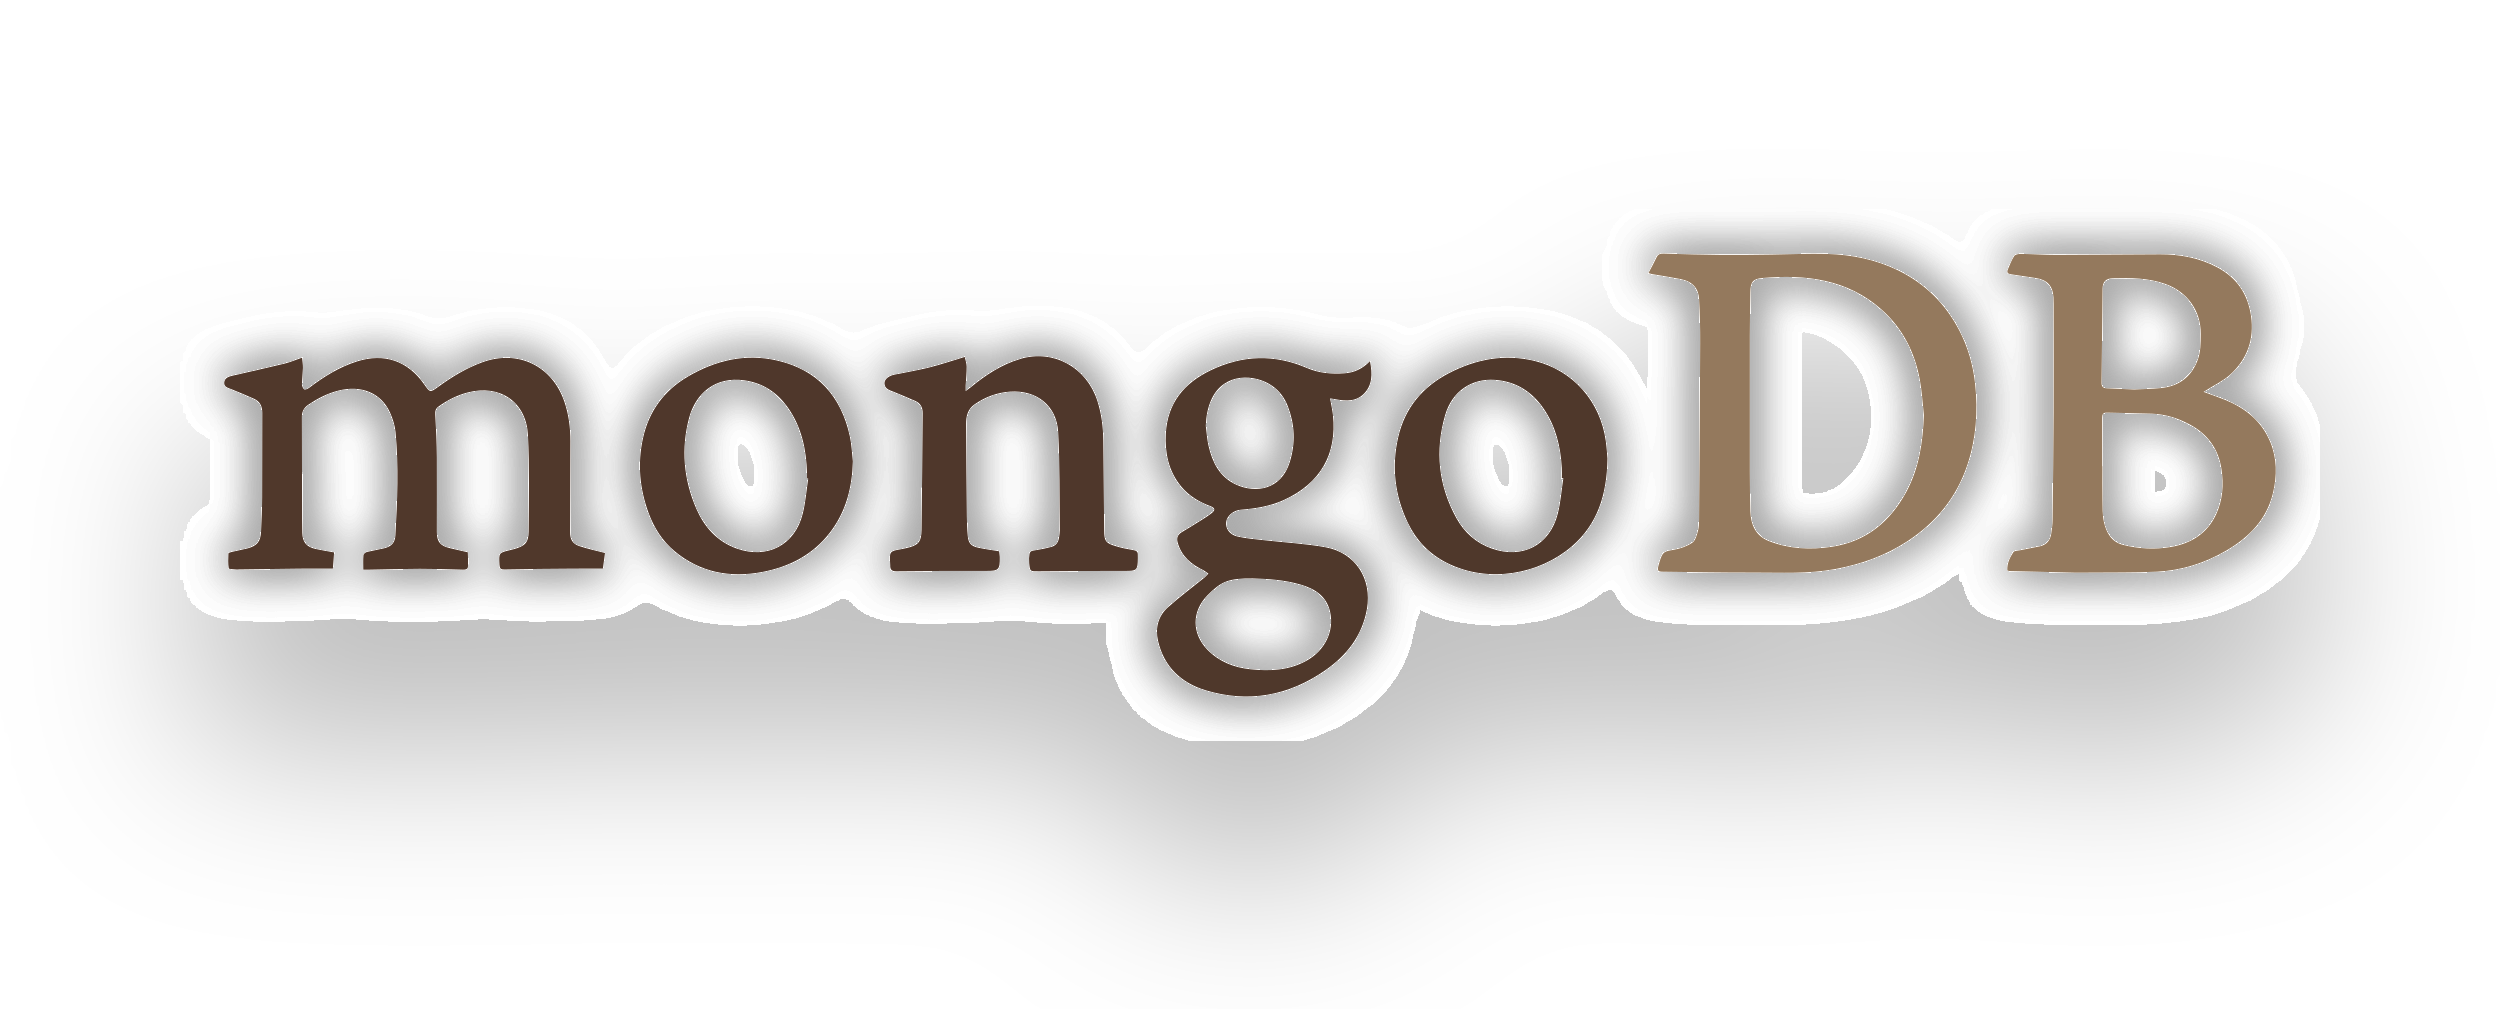
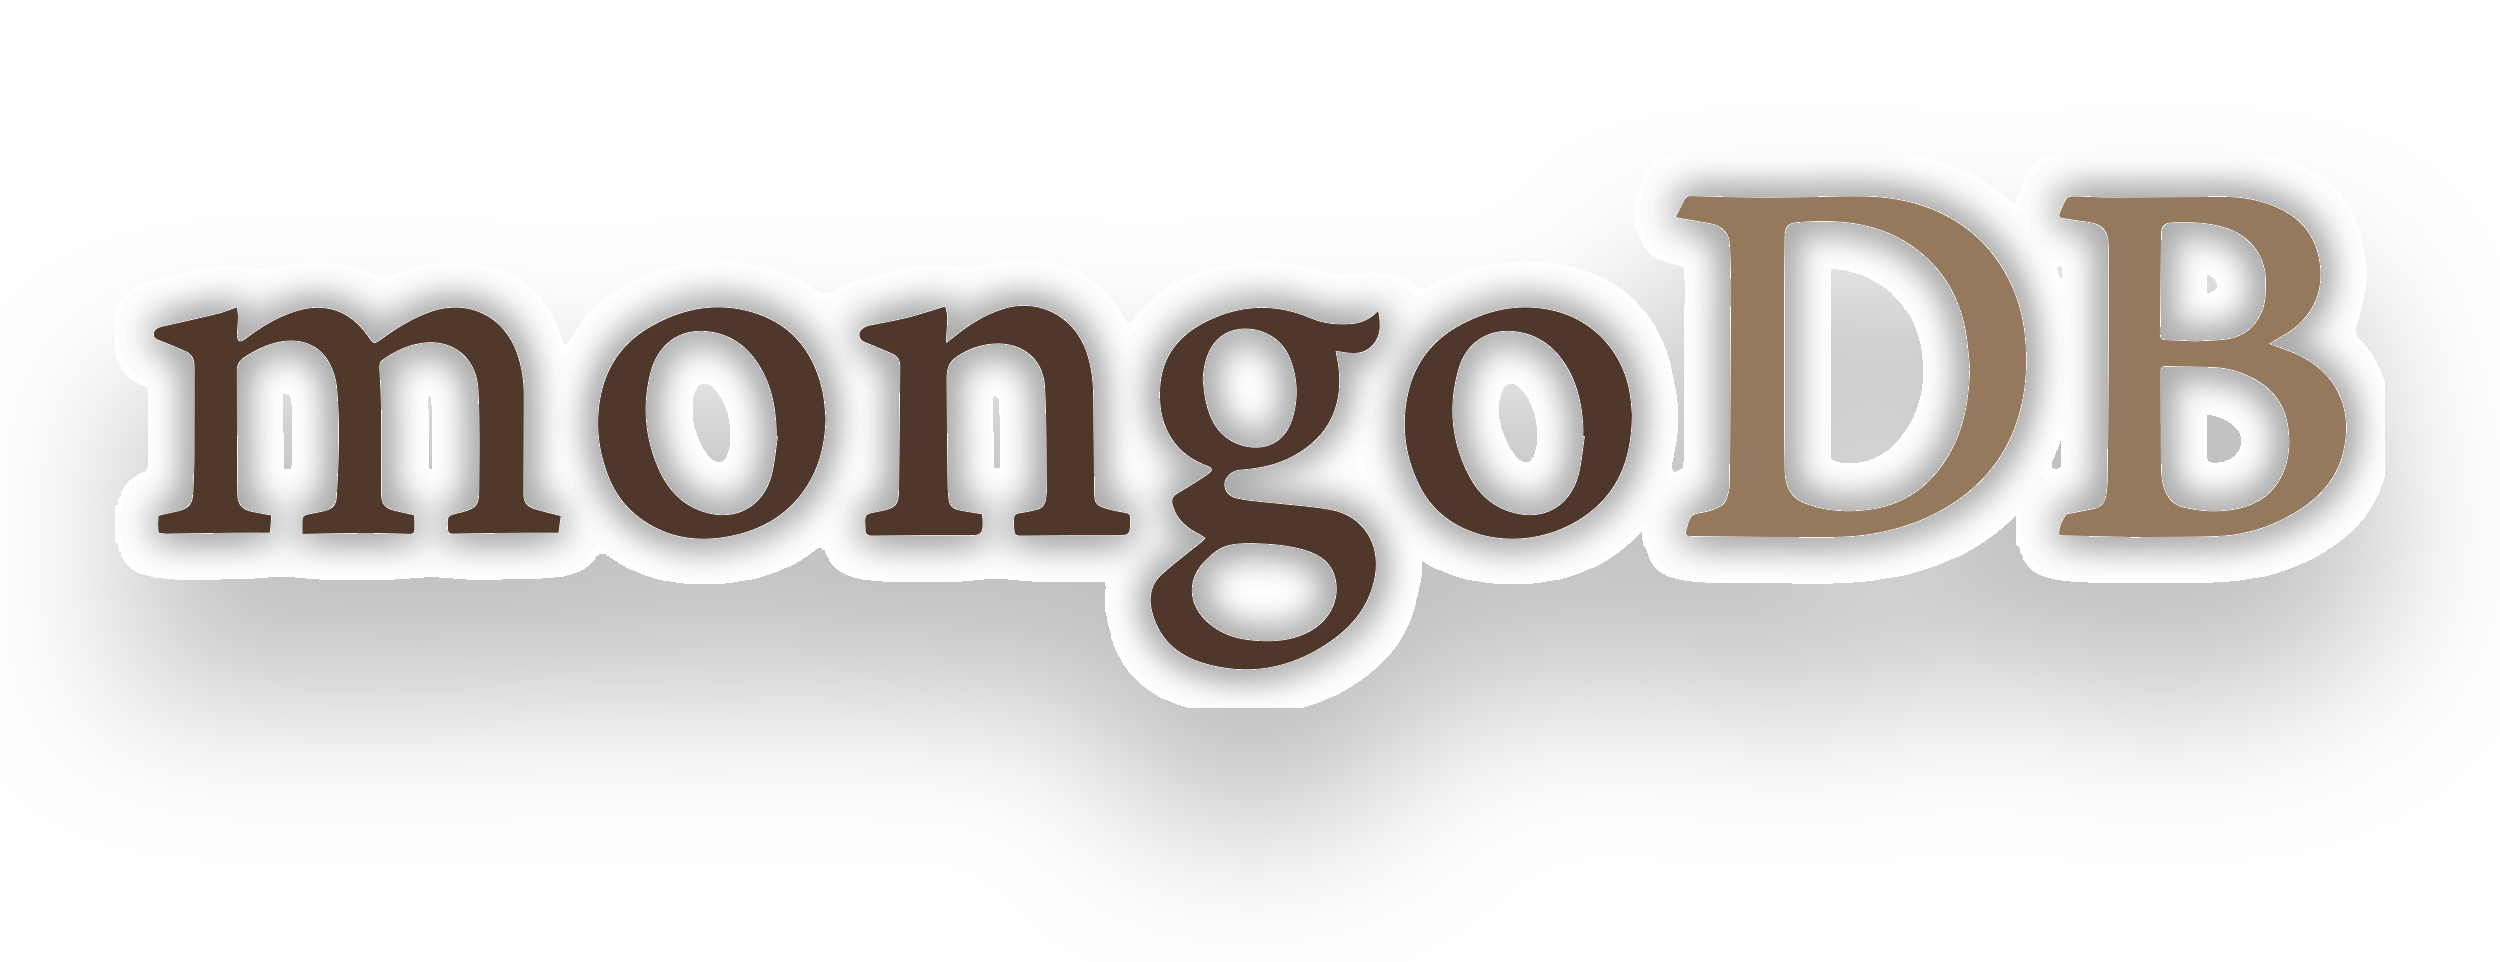
- <svg xmlns="http://www.w3.org/2000/svg" width="57" height="23" viewBox="0 0 57 23" fill="none">
-   <g filter="url(#filter0_d_565_3097)">
-     <g filter="url(#filter1_ddd_565_3097)">
-       <path fill-rule="evenodd" clip-rule="evenodd" d="M37.585 6.225C37.651 6.098 37.715 5.986 37.769 5.87C37.803 5.795 37.855 5.78 37.929 5.782C38.371 5.795 38.814 5.809 39.257 5.813C39.633 5.817 40.01 5.81 40.387 5.805C40.811 5.8 41.235 5.778 41.659 5.79C42.223 5.807 42.773 5.917 43.284 6.168C43.894 6.469 44.355 6.926 44.669 7.529C44.87 7.914 44.987 8.322 45.033 8.755C45.1 9.384 45.056 9.997 44.857 10.598C44.61 11.342 44.141 11.912 43.49 12.339C42.989 12.668 42.439 12.862 41.85 12.973C41.227 13.091 40.602 13.053 39.976 13.055C39.29 13.057 38.605 13.043 37.919 13.035C37.799 13.034 37.782 13.011 37.813 12.896L37.843 12.791C37.909 12.581 37.945 12.571 38.158 12.536C38.306 12.512 38.459 12.457 38.583 12.375C38.655 12.327 38.685 12.203 38.713 12.107C38.737 12.024 38.738 11.932 38.739 11.844C38.749 10.506 38.759 9.168 38.764 7.831C38.766 7.493 38.758 7.155 38.739 6.817C38.726 6.581 38.599 6.419 38.318 6.363C38.099 6.32 37.879 6.286 37.659 6.248L37.585 6.225ZM43.865 9.464C43.835 9.198 43.821 8.929 43.773 8.666C43.659 8.036 43.383 7.487 42.899 7.057C42.116 6.362 41.173 6.255 40.185 6.338C39.96 6.357 39.911 6.434 39.908 6.665C39.902 6.993 39.897 7.321 39.896 7.65C39.895 8.69 39.895 9.731 39.896 10.771C39.897 11.068 39.9 11.364 39.908 11.659C39.918 11.961 40.028 12.217 40.324 12.334C40.791 12.519 41.282 12.541 41.771 12.466C42.554 12.346 43.101 11.89 43.468 11.207C43.759 10.664 43.841 10.073 43.865 9.464ZM45.767 13.007C45.758 12.845 45.824 12.711 45.906 12.588C45.928 12.555 46.005 12.557 46.058 12.546L46.505 12.457C46.664 12.424 46.747 12.318 46.769 12.162C46.784 12.06 46.798 11.957 46.799 11.853C46.809 11.034 46.818 10.215 46.822 9.396C46.826 8.575 46.823 7.755 46.823 6.935L46.819 6.778C46.803 6.514 46.676 6.378 46.414 6.339L45.847 6.253C45.777 6.243 45.752 6.21 45.777 6.148C45.821 6.042 45.862 5.932 45.924 5.837C45.947 5.802 46.025 5.788 46.077 5.789C46.348 5.793 46.619 5.813 46.891 5.813L49.25 5.799C49.705 5.798 50.144 5.878 50.552 6.095C51.001 6.334 51.252 6.704 51.324 7.208C51.399 7.737 51.238 8.184 50.852 8.538C50.693 8.684 50.487 8.779 50.302 8.898L50.242 8.936C50.413 8.998 50.576 9.053 50.735 9.118C51.199 9.308 51.568 9.605 51.763 10.08C51.917 10.454 51.917 10.845 51.826 11.233C51.684 11.841 51.283 12.245 50.763 12.551C50.274 12.838 49.745 13.005 49.182 13.034C48.662 13.06 48.141 13.05 47.62 13.056L47.318 13.057C46.817 13.046 46.315 13.033 45.813 13.02L45.767 13.007ZM47.93 10.629H47.935C47.935 10.886 47.931 11.143 47.936 11.4C47.939 11.566 47.934 11.738 47.969 11.898C48.023 12.137 48.133 12.353 48.401 12.422C48.764 12.515 49.135 12.534 49.502 12.47C49.962 12.39 50.329 12.16 50.53 11.722C50.679 11.396 50.702 11.052 50.65 10.699C50.582 10.235 50.336 9.898 49.926 9.678C49.657 9.533 49.371 9.444 49.065 9.432C48.723 9.419 48.38 9.419 48.038 9.408C47.942 9.405 47.929 9.454 47.929 9.533C47.931 9.898 47.93 10.263 47.93 10.629ZM48.658 8.881C48.846 8.871 49.057 8.869 49.268 8.848C49.671 8.807 49.955 8.605 50.103 8.219C50.178 8.023 50.175 7.822 50.177 7.618C50.183 7.088 49.874 6.654 49.37 6.474C48.981 6.336 48.581 6.333 48.178 6.344C48.014 6.348 47.941 6.42 47.939 6.584L47.915 8.728C47.914 8.814 47.95 8.85 48.033 8.853L48.658 8.881Z" fill="#94795D" />
-       <path fill-rule="evenodd" clip-rule="evenodd" d="M7.618 12.595L7.59 12.964C7.324 12.964 7.079 12.962 6.834 12.965C6.373 12.969 5.912 12.977 5.45 12.983L5.405 12.986C5.339 12.978 5.219 12.978 5.216 12.959C5.197 12.849 5.203 12.734 5.208 12.62C5.208 12.607 5.253 12.591 5.28 12.585L5.639 12.505C5.862 12.446 5.941 12.35 5.952 12.119C5.964 11.858 5.976 11.597 5.977 11.337C5.981 10.695 5.977 10.055 5.98 9.413C5.98 9.263 5.928 9.151 5.788 9.09C5.622 9.017 5.455 8.945 5.286 8.877C5.207 8.845 5.103 8.828 5.112 8.721C5.122 8.612 5.222 8.583 5.317 8.562C5.708 8.472 6.1 8.385 6.49 8.29C6.616 8.259 6.736 8.207 6.887 8.155C6.894 8.236 6.909 8.313 6.907 8.39L6.884 8.758C6.884 8.799 6.905 8.855 6.936 8.878C6.955 8.892 7.018 8.866 7.049 8.842C7.383 8.588 7.736 8.369 8.139 8.241C8.762 8.043 9.298 8.227 9.673 8.765C9.805 8.954 9.805 8.954 9.989 8.822C10.303 8.593 10.632 8.392 11 8.259C11.808 7.967 12.584 8.337 12.865 9.151C12.967 9.446 13.006 9.751 13.005 10.063L12.998 12.133C12.998 12.303 13.054 12.401 13.217 12.454C13.399 12.514 13.588 12.555 13.794 12.608L13.746 12.964C13.512 12.964 13.298 12.963 13.083 12.965C12.558 12.969 12.033 12.972 11.508 12.984C11.417 12.987 11.393 12.964 11.388 12.878C11.373 12.604 11.371 12.605 11.628 12.543L11.715 12.521C11.967 12.452 12.051 12.375 12.053 12.119C12.059 11.386 12.074 10.65 12.037 9.918C11.998 9.159 11.396 8.755 10.66 8.949C10.419 9.012 10.202 9.123 10 9.267C9.931 9.316 9.918 9.372 9.924 9.458C9.944 9.781 9.957 10.105 9.96 10.429C9.965 10.996 9.958 11.562 9.96 12.13C9.961 12.359 10.039 12.447 10.266 12.5L10.603 12.578L10.666 12.592C10.671 12.7 10.675 12.808 10.67 12.915C10.667 12.983 10.614 12.989 10.556 12.988C10.228 12.979 9.9 12.969 9.572 12.969C9.173 12.97 8.775 12.982 8.376 12.989H8.283C8.283 12.874 8.277 12.765 8.287 12.656C8.289 12.63 8.335 12.593 8.366 12.585L8.759 12.501C8.926 12.46 9.006 12.375 9.015 12.205C9.06 11.42 9.092 10.635 9.018 9.85C9.003 9.698 8.954 9.543 8.891 9.403C8.689 8.958 8.237 8.773 7.714 8.906C7.466 8.969 7.242 9.083 7.031 9.226C6.931 9.294 6.883 9.384 6.883 9.498C6.883 10.281 6.886 11.064 6.888 11.847L6.892 12.149C6.897 12.36 6.987 12.471 7.196 12.516C7.33 12.546 7.466 12.567 7.618 12.595Z" fill="#50382B" />
-       <path fill-rule="evenodd" clip-rule="evenodd" d="M31.235 8.235C31.295 8.529 31.294 8.794 31.078 8.995C30.863 9.194 30.591 9.127 30.326 9.083C30.35 9.222 30.378 9.341 30.391 9.461C30.487 10.356 30.103 11.019 29.273 11.399C28.96 11.542 28.628 11.595 28.288 11.622C28.119 11.635 27.972 11.764 27.956 11.903C27.939 12.043 28.028 12.188 28.204 12.23C28.412 12.28 28.63 12.294 28.843 12.319C29.302 12.371 29.765 12.395 30.219 12.477C30.904 12.6 31.286 13.198 31.166 13.886C31.058 14.499 30.703 14.945 30.209 15.287C29.376 15.864 28.462 16.033 27.488 15.738C26.931 15.569 26.539 15.203 26.403 14.611C26.335 14.315 26.408 14.046 26.631 13.845C26.896 13.607 27.185 13.394 27.462 13.169L27.552 13.079L27.449 13.007C27.166 12.872 26.939 12.688 26.851 12.369C26.821 12.261 26.853 12.19 26.944 12.134C27.101 12.04 27.256 11.944 27.41 11.847C27.483 11.802 27.555 11.755 27.622 11.703C27.715 11.632 27.706 11.58 27.596 11.539C27.34 11.445 27.112 11.308 26.936 11.097C26.641 10.745 26.557 10.325 26.581 9.883C26.619 9.192 26.995 8.736 27.605 8.443C28.33 8.095 29.058 8.073 29.797 8.39C30.071 8.508 30.359 8.533 30.653 8.512C30.872 8.497 31.063 8.414 31.235 8.235ZM28.561 13.188C28.017 13.183 27.846 13.251 27.527 13.576C27.169 13.941 27.171 14.447 27.528 14.813C27.799 15.091 28.137 15.221 28.514 15.26C28.953 15.305 29.386 15.287 29.785 15.067C30.211 14.831 30.422 14.394 30.327 13.953C30.247 13.59 29.98 13.423 29.653 13.328C29.282 13.219 28.899 13.198 28.561 13.188ZM27.492 9.708C27.512 9.86 27.52 10.013 27.554 10.161C27.641 10.544 27.808 10.881 28.189 11.052C28.637 11.253 29.21 11.167 29.406 10.538C29.54 10.107 29.524 9.679 29.361 9.259C29.289 9.072 29.173 8.913 29.006 8.797C28.617 8.525 27.915 8.489 27.629 9.089C27.536 9.284 27.5 9.492 27.492 9.708Z" fill="#4F382B" />
-       <path fill-rule="evenodd" clip-rule="evenodd" d="M21.996 8.138C22.01 8.205 22.039 8.281 22.04 8.357C22.041 8.502 22.026 8.647 22.017 8.792V8.917L22.14 8.824C22.476 8.547 22.837 8.312 23.257 8.185C24.016 7.956 24.774 8.371 25.021 9.144C25.115 9.438 25.152 9.74 25.155 10.047C25.163 10.729 25.168 11.411 25.175 12.093C25.177 12.338 25.205 12.382 25.437 12.452C25.568 12.492 25.704 12.521 25.839 12.542C25.914 12.553 25.946 12.583 25.942 12.656L25.943 12.723C25.94 13.005 25.921 13.018 25.647 13.017C24.991 13.016 24.336 13.02 23.681 13.026C23.485 13.027 23.485 13.033 23.465 12.84L23.462 12.729C23.474 12.563 23.478 12.564 23.641 12.54C23.752 12.524 23.861 12.498 23.968 12.47C24.079 12.442 24.132 12.36 24.147 12.251C24.154 12.195 24.164 12.14 24.164 12.084C24.154 11.339 24.166 10.593 24.126 9.849C24.093 9.247 23.634 8.888 23.029 8.929C22.733 8.95 22.465 9.049 22.22 9.219C22.059 9.332 22.026 9.495 22.027 9.671C22.03 10.367 22.037 11.064 22.044 11.762C22.046 11.914 22.05 12.067 22.065 12.219C22.08 12.384 22.138 12.451 22.301 12.487C22.456 12.521 22.615 12.541 22.781 12.569L22.795 12.697C22.8 12.996 22.769 13.018 22.479 13.017C21.801 13.014 21.123 13.019 20.446 13.026C20.339 13.028 20.294 12.994 20.297 12.89L20.295 12.846C20.278 12.576 20.285 12.566 20.54 12.523L20.66 12.498C20.936 12.436 21.007 12.363 21.011 12.083C21.024 11.196 21.028 10.309 21.037 9.422C21.039 9.294 20.991 9.196 20.872 9.143C20.705 9.069 20.537 8.999 20.369 8.93C20.276 8.892 20.17 8.868 20.166 8.739C20.164 8.649 20.261 8.569 20.393 8.542C20.659 8.488 20.928 8.443 21.191 8.377C21.452 8.312 21.709 8.224 21.996 8.138Z" fill="#4F372B" />
-       <path fill-rule="evenodd" clip-rule="evenodd" d="M36.65 10.455C36.638 11.284 36.422 11.954 35.837 12.457C35.094 13.094 33.937 13.311 32.99 12.834C32.586 12.631 32.289 12.319 32.096 11.914C31.799 11.29 31.725 10.635 31.88 9.964C32.033 9.301 32.435 8.82 33.037 8.508C33.655 8.188 34.307 8.063 34.994 8.231C35.863 8.444 36.488 9.152 36.612 10.055C36.634 10.213 36.643 10.373 36.65 10.455ZM35.644 10.904L35.61 10.9C35.61 10.822 35.614 10.744 35.609 10.666C35.581 10.179 35.471 9.715 35.189 9.308C34.922 8.922 34.557 8.694 34.083 8.661C33.552 8.624 33.106 8.921 32.95 9.463C32.714 10.277 32.794 11.07 33.207 11.816C33.387 12.141 33.654 12.381 34.012 12.507C34.712 12.753 35.333 12.434 35.516 11.717C35.583 11.452 35.602 11.175 35.644 10.904Z" fill="#4F382B" />
-       <path fill-rule="evenodd" clip-rule="evenodd" d="M19.445 10.519C19.43 11.114 19.29 11.664 18.923 12.141C18.53 12.653 17.989 12.926 17.374 13.042C16.647 13.178 15.964 13.054 15.38 12.566C15.103 12.334 14.914 12.037 14.789 11.699C14.584 11.144 14.532 10.576 14.659 9.996C14.793 9.376 15.143 8.903 15.686 8.585C16.313 8.218 16.99 8.054 17.713 8.219C18.643 8.431 19.18 9.037 19.378 9.955C19.418 10.14 19.423 10.331 19.445 10.519ZM18.427 10.912L18.4 10.908V10.796C18.385 10.251 18.278 9.731 17.953 9.278C17.712 8.942 17.389 8.731 16.975 8.672C16.301 8.576 15.861 8.976 15.714 9.519C15.524 10.229 15.584 10.93 15.878 11.603C16.062 12.023 16.353 12.349 16.799 12.508C17.496 12.755 18.126 12.428 18.302 11.713C18.367 11.452 18.387 11.18 18.427 10.912Z" fill="#4F372B" />
+ <svg xmlns="http://www.w3.org/2000/svg" width="65" height="25" viewBox="0 0 65 25" fill="none">
+   <g filter="url(#filter0_d_579_919)">
+     <g filter="url(#filter1_ddd_579_919)">
+       <path fill-rule="evenodd" clip-rule="evenodd" d="M43.571 5.638C43.652 5.483 43.729 5.347 43.794 5.205C43.836 5.115 43.9 5.097 43.99 5.099C44.529 5.115 45.068 5.131 45.608 5.136C46.066 5.141 46.526 5.133 46.985 5.127C47.502 5.121 48.018 5.094 48.535 5.109C49.223 5.129 49.893 5.264 50.515 5.57C51.258 5.936 51.82 6.493 52.203 7.228C52.448 7.696 52.59 8.194 52.647 8.722C52.728 9.488 52.675 10.235 52.432 10.967C52.131 11.875 51.56 12.569 50.766 13.089C50.156 13.49 49.486 13.726 48.768 13.861C48.008 14.005 47.246 13.959 46.484 13.961C45.648 13.964 44.813 13.946 43.977 13.937C43.831 13.935 43.81 13.908 43.849 13.768L43.884 13.64C43.966 13.384 44.01 13.372 44.27 13.329C44.449 13.3 44.636 13.233 44.787 13.133C44.874 13.075 44.911 12.923 44.945 12.807C44.974 12.705 44.976 12.593 44.977 12.485C44.989 10.855 45.001 9.225 45.008 7.596C45.009 7.184 45 6.772 44.977 6.36C44.961 6.072 44.807 5.875 44.464 5.807C44.198 5.754 43.929 5.713 43.661 5.666L43.571 5.638ZM51.223 9.586C51.187 9.261 51.17 8.934 51.111 8.614C50.972 7.846 50.636 7.177 50.046 6.653C49.092 5.806 47.943 5.676 46.739 5.777C46.464 5.8 46.405 5.893 46.401 6.175C46.394 6.575 46.388 6.975 46.387 7.375C46.385 8.643 46.385 9.911 46.387 11.179C46.388 11.54 46.392 11.9 46.402 12.26C46.413 12.629 46.547 12.941 46.908 13.083C47.477 13.308 48.075 13.335 48.672 13.243C49.625 13.097 50.292 12.542 50.74 11.709C51.094 11.048 51.194 10.327 51.223 9.586ZM53.541 13.903C53.53 13.706 53.611 13.543 53.711 13.393C53.738 13.352 53.831 13.354 53.895 13.341L54.441 13.233C54.633 13.192 54.735 13.063 54.762 12.874C54.78 12.749 54.797 12.623 54.799 12.497C54.81 11.499 54.822 10.501 54.827 9.502C54.831 8.503 54.828 7.503 54.828 6.504L54.823 6.313C54.804 5.991 54.649 5.825 54.33 5.778L53.638 5.672C53.553 5.661 53.522 5.62 53.553 5.544C53.606 5.415 53.657 5.282 53.732 5.165C53.76 5.123 53.855 5.106 53.919 5.107C54.249 5.112 54.58 5.137 54.91 5.136L57.785 5.119C58.34 5.119 58.875 5.215 59.371 5.481C59.919 5.772 60.224 6.223 60.312 6.837C60.404 7.482 60.208 8.025 59.737 8.457C59.543 8.635 59.292 8.751 59.067 8.896L58.994 8.942C59.203 9.018 59.401 9.084 59.594 9.163C60.16 9.395 60.61 9.757 60.848 10.336C61.036 10.792 61.036 11.268 60.924 11.741C60.751 12.482 60.263 12.975 59.629 13.348C59.033 13.697 58.389 13.901 57.702 13.935C57.069 13.967 56.433 13.955 55.799 13.962L55.431 13.964C54.82 13.95 54.208 13.935 53.597 13.919L53.541 13.903ZM56.177 11.005H56.183C56.183 11.318 56.178 11.632 56.184 11.945C56.188 12.148 56.181 12.356 56.225 12.551C56.29 12.843 56.424 13.106 56.751 13.19C57.193 13.304 57.645 13.326 58.093 13.249C58.653 13.151 59.1 12.87 59.345 12.337C59.527 11.94 59.554 11.52 59.492 11.091C59.409 10.525 59.108 10.115 58.609 9.846C58.282 9.669 57.932 9.561 57.56 9.547C57.143 9.531 56.725 9.53 56.309 9.518C56.191 9.514 56.175 9.574 56.176 9.67C56.178 10.114 56.177 10.559 56.177 11.005ZM57.064 8.875C57.292 8.864 57.55 8.86 57.807 8.834C58.298 8.785 58.644 8.538 58.825 8.069C58.916 7.83 58.913 7.585 58.915 7.337C58.922 6.691 58.545 6.161 57.932 5.942C57.458 5.773 56.97 5.77 56.478 5.784C56.279 5.789 56.19 5.876 56.188 6.077L56.158 8.689C56.157 8.793 56.201 8.838 56.302 8.841L57.064 8.875Z" fill="#94795D" />
+       <path fill-rule="evenodd" clip-rule="evenodd" d="M7.054 13.401L7.02 13.851C6.696 13.851 6.397 13.848 6.099 13.851C5.537 13.857 4.975 13.866 4.412 13.874L4.358 13.878C4.277 13.868 4.131 13.868 4.127 13.844C4.104 13.711 4.111 13.57 4.117 13.432C4.118 13.416 4.173 13.396 4.204 13.388L4.642 13.291C4.915 13.22 5.011 13.102 5.024 12.82C5.038 12.503 5.053 12.185 5.055 11.867C5.059 11.086 5.054 10.305 5.057 9.524C5.058 9.341 4.995 9.205 4.824 9.13C4.621 9.041 4.418 8.953 4.213 8.871C4.115 8.832 3.989 8.81 4.001 8.68C4.012 8.547 4.134 8.512 4.25 8.486C4.727 8.377 5.204 8.271 5.68 8.155C5.833 8.117 5.979 8.054 6.163 7.99C6.172 8.089 6.19 8.183 6.188 8.277L6.16 8.725C6.159 8.776 6.186 8.843 6.223 8.872C6.246 8.889 6.323 8.857 6.361 8.828C6.767 8.518 7.198 8.251 7.688 8.096C8.448 7.854 9.101 8.078 9.558 8.733C9.719 8.964 9.719 8.964 9.943 8.803C10.326 8.525 10.727 8.279 11.175 8.117C12.159 7.762 13.105 8.213 13.447 9.204C13.572 9.564 13.62 9.936 13.619 10.316L13.61 12.838C13.609 13.046 13.678 13.164 13.876 13.229C14.099 13.302 14.329 13.352 14.579 13.417L14.521 13.851C14.237 13.851 13.975 13.849 13.713 13.851C13.073 13.857 12.434 13.861 11.794 13.875C11.683 13.878 11.654 13.851 11.648 13.746C11.63 13.413 11.627 13.413 11.941 13.338L12.047 13.311C12.354 13.227 12.456 13.133 12.458 12.821C12.465 11.928 12.484 11.031 12.439 10.139C12.392 9.214 11.657 8.721 10.76 8.958C10.468 9.035 10.203 9.17 9.956 9.346C9.873 9.405 9.857 9.474 9.864 9.578C9.889 9.972 9.905 10.367 9.908 10.761C9.914 11.452 9.905 12.143 9.908 12.834C9.909 13.114 10.005 13.221 10.281 13.286L10.692 13.38L10.768 13.397C10.774 13.529 10.779 13.66 10.773 13.791C10.769 13.874 10.705 13.881 10.634 13.88C10.234 13.87 9.835 13.856 9.435 13.857C8.949 13.858 8.464 13.872 7.978 13.88H7.864C7.864 13.741 7.857 13.608 7.869 13.475C7.871 13.443 7.927 13.398 7.966 13.388L8.445 13.287C8.648 13.237 8.745 13.133 8.756 12.926C8.811 11.969 8.85 11.012 8.76 10.056C8.742 9.87 8.682 9.682 8.605 9.511C8.359 8.969 7.808 8.743 7.171 8.906C6.869 8.983 6.596 9.121 6.338 9.296C6.217 9.379 6.158 9.488 6.158 9.627C6.158 10.581 6.162 11.536 6.165 12.49L6.17 12.858C6.176 13.114 6.285 13.249 6.539 13.305C6.703 13.342 6.869 13.367 7.054 13.401Z" fill="#50382B" />
+       <path fill-rule="evenodd" clip-rule="evenodd" d="M35.832 8.087C35.906 8.446 35.905 8.769 35.641 9.014C35.379 9.257 35.048 9.175 34.725 9.121C34.755 9.291 34.788 9.436 34.804 9.582C34.922 10.672 34.453 11.481 33.442 11.943C33.06 12.117 32.655 12.182 32.242 12.215C32.036 12.231 31.856 12.388 31.837 12.557C31.817 12.729 31.924 12.905 32.139 12.956C32.393 13.017 32.658 13.034 32.918 13.064C33.477 13.128 34.042 13.157 34.594 13.257C35.429 13.407 35.895 14.136 35.748 14.975C35.617 15.721 35.185 16.264 34.582 16.68C33.567 17.384 32.453 17.59 31.267 17.231C30.589 17.025 30.11 16.579 29.945 15.857C29.862 15.496 29.95 15.169 30.222 14.924C30.545 14.634 30.897 14.375 31.235 14.101L31.345 13.991L31.219 13.903C30.874 13.739 30.598 13.515 30.491 13.125C30.454 12.993 30.492 12.907 30.604 12.839C30.795 12.725 30.984 12.608 31.172 12.489C31.261 12.434 31.348 12.377 31.431 12.313C31.543 12.227 31.533 12.164 31.399 12.114C31.087 11.999 30.809 11.832 30.594 11.575C30.235 11.146 30.133 10.635 30.162 10.096C30.208 9.253 30.666 8.698 31.409 8.341C32.293 7.917 33.18 7.891 34.081 8.277C34.414 8.42 34.766 8.45 35.123 8.426C35.39 8.407 35.623 8.306 35.832 8.087ZM32.575 14.123C31.911 14.118 31.703 14.2 31.314 14.596C30.878 15.041 30.88 15.657 31.316 16.104C31.646 16.442 32.058 16.601 32.516 16.648C33.052 16.703 33.579 16.681 34.066 16.413C34.585 16.126 34.843 15.593 34.726 15.056C34.629 14.613 34.303 14.41 33.905 14.293C33.453 14.161 32.986 14.136 32.575 14.123ZM31.272 9.883C31.296 10.067 31.306 10.254 31.347 10.434C31.453 10.902 31.656 11.313 32.121 11.521C32.667 11.766 33.365 11.661 33.604 10.894C33.767 10.369 33.747 9.848 33.55 9.336C33.462 9.107 33.32 8.914 33.117 8.772C32.643 8.441 31.787 8.398 31.439 9.129C31.326 9.366 31.281 9.619 31.272 9.883Z" fill="#4F382B" />
+       <path fill-rule="evenodd" clip-rule="evenodd" d="M24.574 7.97C24.592 8.051 24.627 8.144 24.628 8.237C24.63 8.413 24.61 8.59 24.601 8.766V8.92L24.75 8.805C25.159 8.468 25.599 8.181 26.111 8.027C27.036 7.748 27.959 8.254 28.261 9.196C28.375 9.554 28.42 9.922 28.424 10.296C28.434 11.127 28.439 11.958 28.448 12.789C28.451 13.088 28.485 13.141 28.767 13.227C28.927 13.276 29.093 13.31 29.258 13.336C29.349 13.35 29.388 13.386 29.383 13.475L29.384 13.557C29.381 13.901 29.357 13.917 29.023 13.916C28.224 13.914 27.426 13.919 26.627 13.926C26.389 13.928 26.389 13.935 26.365 13.7L26.36 13.564C26.375 13.362 26.38 13.364 26.579 13.334C26.713 13.314 26.847 13.283 26.978 13.249C27.112 13.214 27.177 13.115 27.195 12.981C27.204 12.914 27.216 12.846 27.216 12.779C27.204 11.87 27.219 10.961 27.169 10.054C27.13 9.321 26.57 8.884 25.833 8.934C25.472 8.959 25.146 9.08 24.848 9.288C24.651 9.425 24.611 9.624 24.612 9.837C24.616 10.687 24.624 11.536 24.633 12.385C24.635 12.572 24.64 12.758 24.658 12.942C24.677 13.144 24.748 13.226 24.946 13.269C25.135 13.311 25.328 13.335 25.531 13.369L25.548 13.525C25.554 13.89 25.516 13.917 25.163 13.915C24.337 13.912 23.511 13.917 22.686 13.926C22.556 13.928 22.5 13.887 22.504 13.761L22.502 13.706C22.48 13.378 22.49 13.366 22.8 13.313L22.947 13.283C23.283 13.207 23.369 13.118 23.374 12.777C23.39 11.696 23.395 10.615 23.406 9.534C23.408 9.379 23.349 9.259 23.204 9.194C23.002 9.105 22.797 9.02 22.592 8.935C22.479 8.889 22.349 8.859 22.345 8.703C22.342 8.592 22.46 8.495 22.621 8.462C22.945 8.396 23.273 8.341 23.593 8.261C23.912 8.181 24.225 8.075 24.574 7.97Z" fill="#4F372B" />
+       <path fill-rule="evenodd" clip-rule="evenodd" d="M42.431 10.794C42.416 11.803 42.154 12.62 41.44 13.232C40.536 14.009 39.125 14.274 37.971 13.692C37.479 13.444 37.117 13.064 36.882 12.57C36.52 11.811 36.43 11.013 36.619 10.195C36.805 9.387 37.295 8.801 38.028 8.421C38.782 8.031 39.576 7.879 40.413 8.084C41.472 8.342 42.233 9.206 42.385 10.305C42.412 10.498 42.422 10.693 42.431 10.794ZM41.205 11.341L41.164 11.336C41.164 11.241 41.169 11.145 41.163 11.05C41.128 10.457 40.995 9.892 40.651 9.396C40.325 8.925 39.881 8.648 39.303 8.607C38.656 8.562 38.113 8.923 37.922 9.584C37.635 10.576 37.732 11.543 38.236 12.451C38.455 12.848 38.781 13.14 39.216 13.294C40.07 13.594 40.826 13.205 41.049 12.331C41.131 12.008 41.154 11.671 41.205 11.341Z" fill="#4F382B" />
+       <path fill-rule="evenodd" clip-rule="evenodd" d="M21.466 10.872C21.448 11.596 21.277 12.266 20.83 12.848C20.351 13.472 19.692 13.805 18.942 13.945C18.057 14.111 17.225 13.96 16.513 13.366C16.175 13.083 15.944 12.721 15.792 12.309C15.542 11.633 15.48 10.94 15.633 10.234C15.797 9.479 16.224 8.901 16.885 8.514C17.65 8.067 18.474 7.868 19.356 8.068C20.488 8.327 21.142 9.066 21.384 10.183C21.433 10.409 21.44 10.642 21.466 10.872ZM20.225 11.35L20.192 11.345V11.209C20.174 10.544 20.044 9.911 19.647 9.359C19.354 8.949 18.96 8.692 18.456 8.62C17.635 8.503 17.098 8.99 16.92 9.653C16.688 10.518 16.761 11.372 17.12 12.192C17.344 12.703 17.698 13.102 18.242 13.295C19.09 13.596 19.859 13.197 20.073 12.327C20.152 12.008 20.176 11.676 20.225 11.35Z" fill="#4F372B" />
    </g>
  </g>
  <defs>
-     <filter id="filter0_d_565_3097" x="-4" y="-0.248" width="65" height="28.159" filterUnits="userSpaceOnUse" color-interpolation-filters="sRGB">
+     <filter id="filter0_d_579_919" x="0" y="-0.248" width="65" height="29" filterUnits="userSpaceOnUse" color-interpolation-filters="sRGB">
      <feFlood flood-opacity="0" result="BackgroundImageFix" />
      <feColorMatrix in="SourceAlpha" type="matrix" values="0 0 0 0 0 0 0 0 0 0 0 0 0 0 0 0 0 0 127 0" result="hardAlpha" />
      <feOffset dy="3" />
      <feGaussianBlur stdDeviation="2" />
      <feComposite in2="hardAlpha" operator="out" />
      <feColorMatrix type="matrix" values="0 0 0 0 0 0 0 0 0 0 0 0 0 0 0 0 0 0 0.25 0" />
-       <feBlend mode="normal" in2="BackgroundImageFix" result="effect1_dropShadow_565_3097" />
-       <feBlend mode="normal" in="SourceGraphic" in2="effect1_dropShadow_565_3097" result="shape" />
+       <feBlend mode="normal" in2="BackgroundImageFix" result="effect1_dropShadow_579_919" />
+       <feBlend mode="normal" in="SourceGraphic" in2="effect1_dropShadow_579_919" result="shape" />
    </filter>
-     <filter id="filter1_ddd_565_3097" x="4.112" y="4.782" width="48.776" height="12.098" filterUnits="userSpaceOnUse" color-interpolation-filters="sRGB">
+     <filter id="filter1_ddd_579_919" x="3" y="4.099" width="59" height="14.305" filterUnits="userSpaceOnUse" color-interpolation-filters="sRGB">
      <feFlood flood-opacity="0" result="BackgroundImageFix" />
      <feColorMatrix in="SourceAlpha" type="matrix" values="0 0 0 0 0 0 0 0 0 0 0 0 0 0 0 0 0 0 127 0" result="hardAlpha" />
      <feOffset />
      <feGaussianBlur stdDeviation="0.5" />
      <feComposite in2="hardAlpha" operator="out" />
      <feColorMatrix type="matrix" values="0 0 0 0 0.667 0 0 0 0 0.667 0 0 0 0 0.667 0 0 0 1 0" />
-       <feBlend mode="normal" in2="BackgroundImageFix" result="effect1_dropShadow_565_3097" />
+       <feBlend mode="normal" in2="BackgroundImageFix" result="effect1_dropShadow_579_919" />
      <feColorMatrix in="SourceAlpha" type="matrix" values="0 0 0 0 0 0 0 0 0 0 0 0 0 0 0 0 0 0 127 0" result="hardAlpha" />
      <feOffset />
      <feGaussianBlur stdDeviation="0.5" />
      <feComposite in2="hardAlpha" operator="out" />
      <feColorMatrix type="matrix" values="0 0 0 0 0.667 0 0 0 0 0.667 0 0 0 0 0.667 0 0 0 1 0" />
-       <feBlend mode="normal" in2="effect1_dropShadow_565_3097" result="effect2_dropShadow_565_3097" />
+       <feBlend mode="normal" in2="effect1_dropShadow_579_919" result="effect2_dropShadow_579_919" />
      <feColorMatrix in="SourceAlpha" type="matrix" values="0 0 0 0 0 0 0 0 0 0 0 0 0 0 0 0 0 0 127 0" result="hardAlpha" />
      <feOffset />
      <feGaussianBlur stdDeviation="0.5" />
      <feComposite in2="hardAlpha" operator="out" />
      <feColorMatrix type="matrix" values="0 0 0 0 0.667 0 0 0 0 0.667 0 0 0 0 0.667 0 0 0 1 0" />
-       <feBlend mode="normal" in2="effect2_dropShadow_565_3097" result="effect3_dropShadow_565_3097" />
-       <feBlend mode="normal" in="SourceGraphic" in2="effect3_dropShadow_565_3097" result="shape" />
+       <feBlend mode="normal" in2="effect2_dropShadow_579_919" result="effect3_dropShadow_579_919" />
+       <feBlend mode="normal" in="SourceGraphic" in2="effect3_dropShadow_579_919" result="shape" />
    </filter>
  </defs>
</svg>
